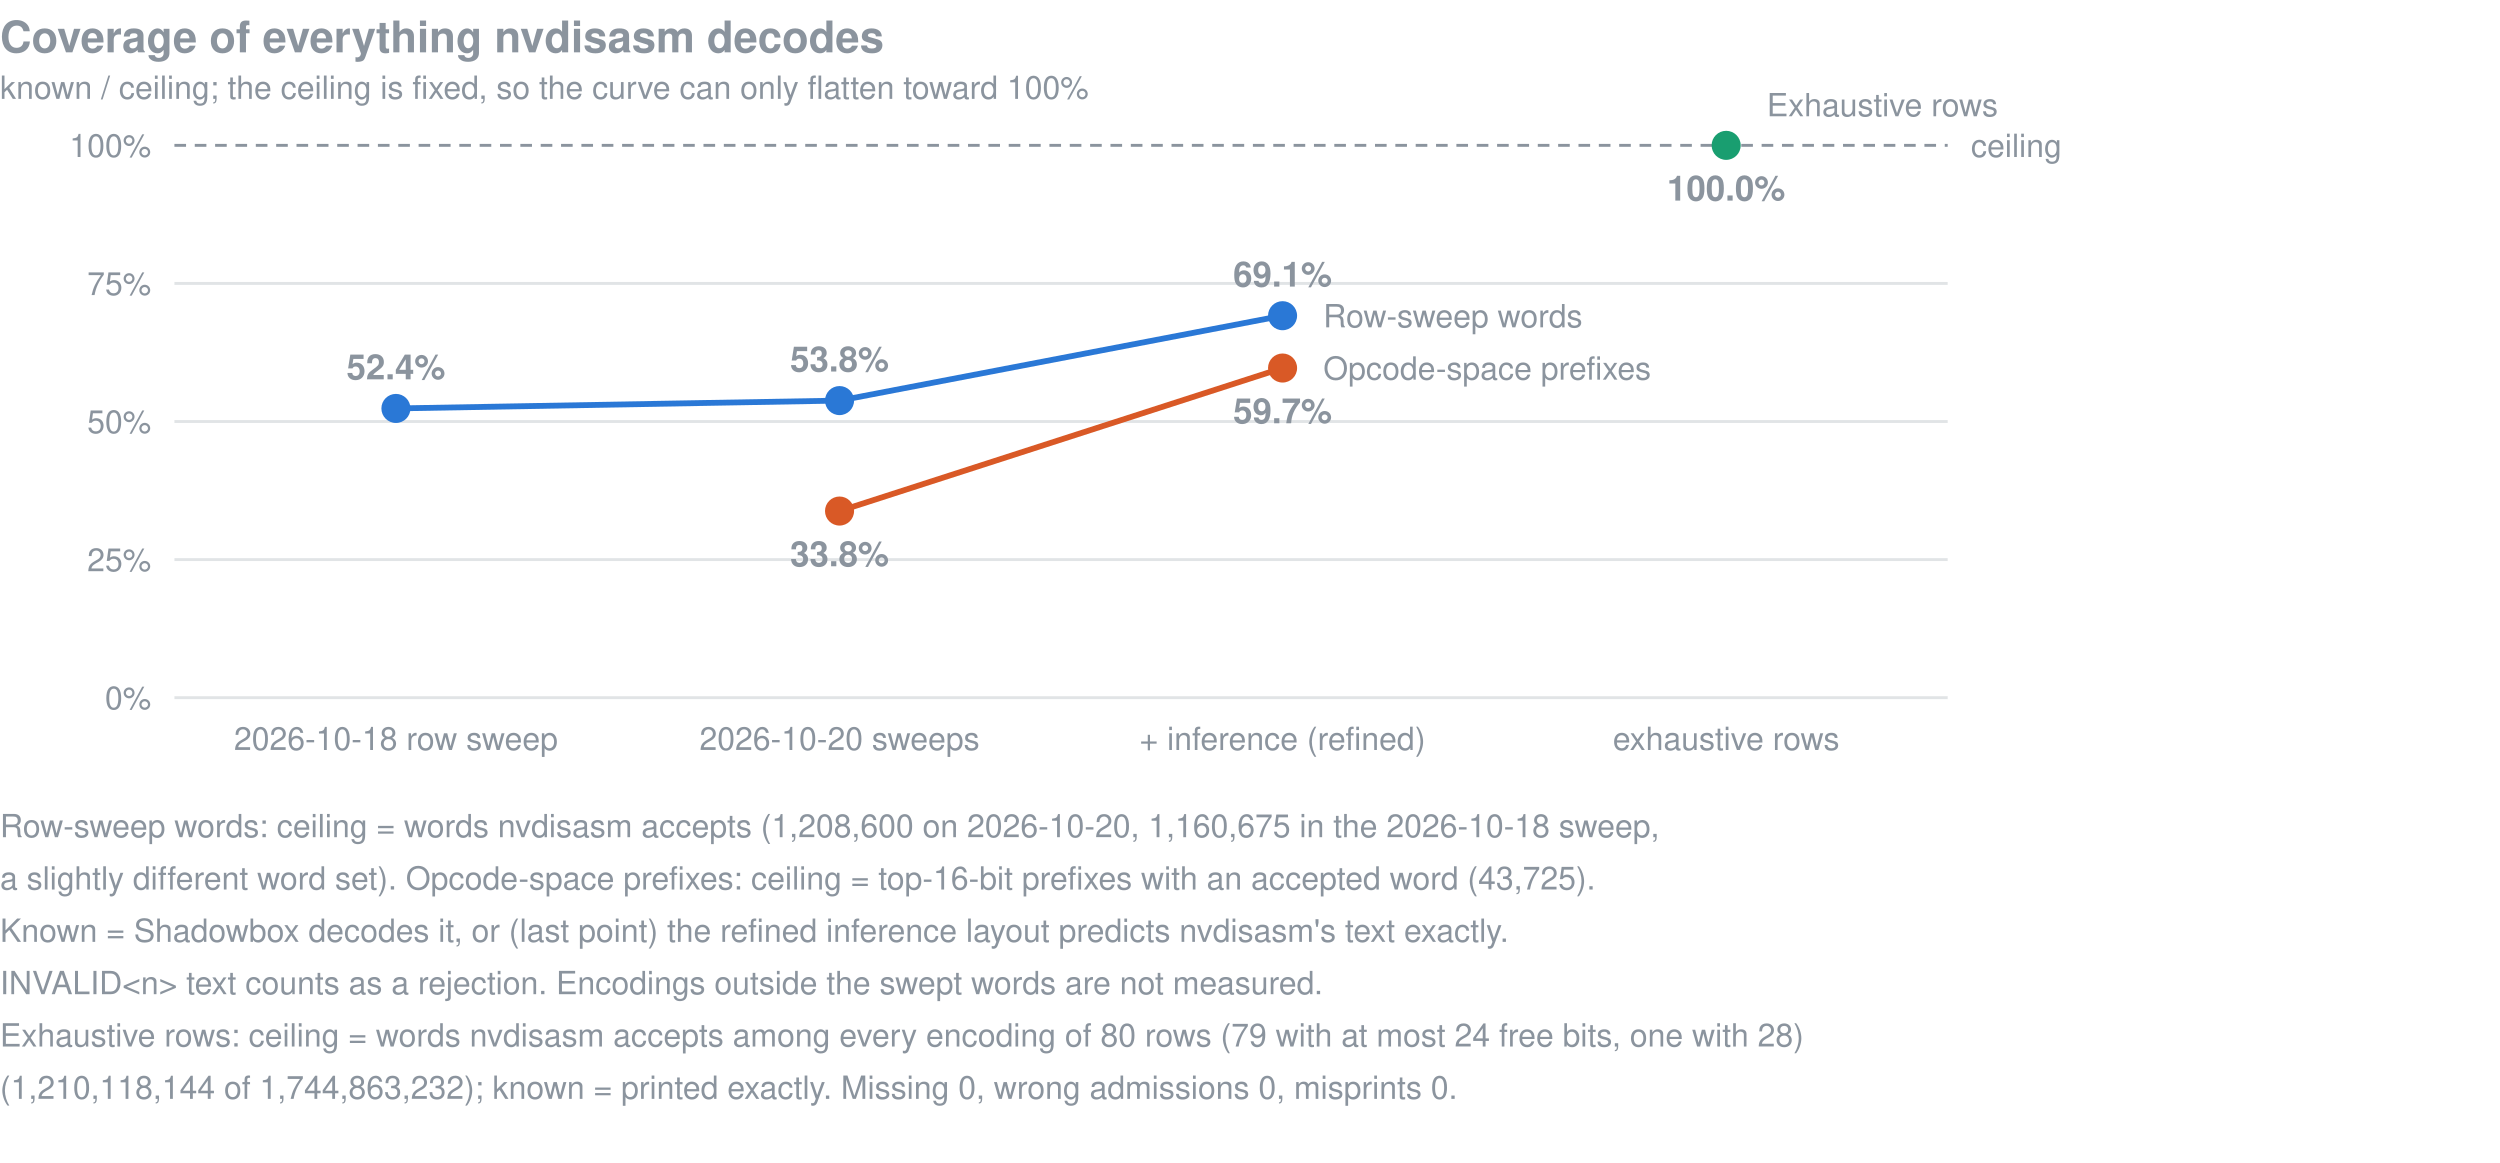
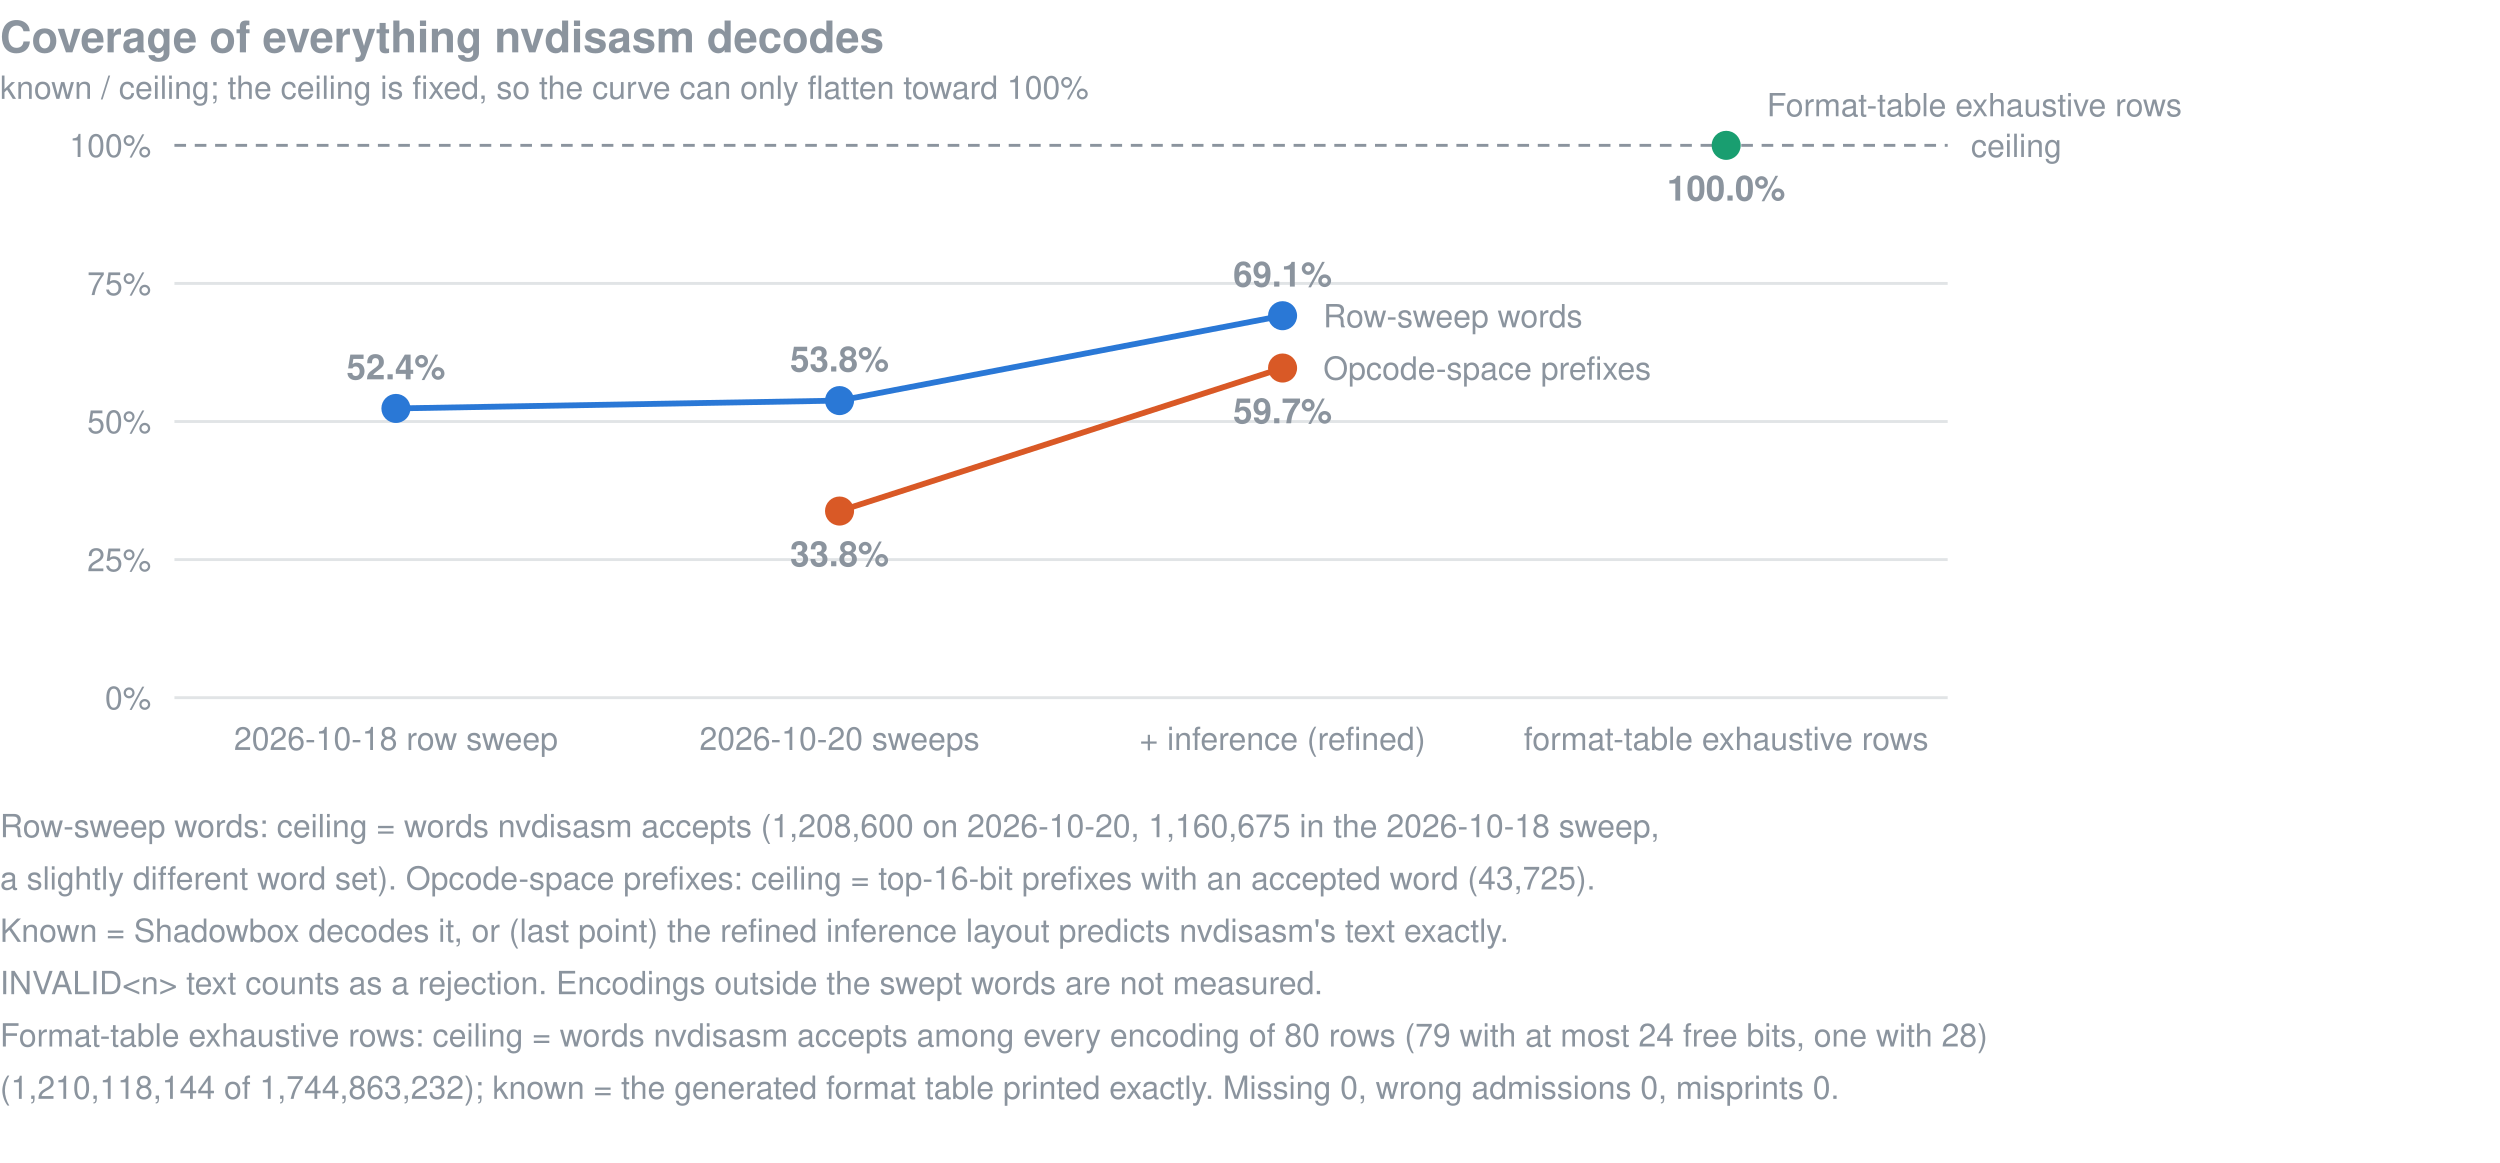
<svg xmlns="http://www.w3.org/2000/svg" width="860" height="400" viewBox="0 0 860 400" style="font-family:-apple-system,Segoe UI,Helvetica,Arial,sans-serif" role="img" aria-label="Coverage of everything nvdisasm decodes, by stage">
  <text x="0" y="18" fill="#8b949e" font-size="15" font-weight="600">Coverage of everything nvdisasm decodes</text>
  <text x="0" y="34" fill="#8b949e" font-size="11">known / ceiling; the ceiling is fixed, so the curve can only flatten toward 100%</text>
  <line x1="60" y1="240.0" x2="670" y2="240.0" stroke="#8b949e" stroke-width="1" stroke-opacity="0.25" />
  <text x="52" y="244.0" fill="#8b949e" font-size="11" text-anchor="end">0%</text>
  <line x1="60" y1="192.5" x2="670" y2="192.5" stroke="#8b949e" stroke-width="1" stroke-opacity="0.25" />
  <text x="52" y="196.5" fill="#8b949e" font-size="11" text-anchor="end">25%</text>
  <line x1="60" y1="145.0" x2="670" y2="145.0" stroke="#8b949e" stroke-width="1" stroke-opacity="0.25" />
  <text x="52" y="149.0" fill="#8b949e" font-size="11" text-anchor="end">50%</text>
  <line x1="60" y1="97.5" x2="670" y2="97.5" stroke="#8b949e" stroke-width="1" stroke-opacity="0.25" />
  <text x="52" y="101.5" fill="#8b949e" font-size="11" text-anchor="end">75%</text>
  <line x1="60" y1="50.0" x2="670" y2="50.0" stroke="#8b949e" stroke-width="1" stroke-dasharray="4 3" />
  <text x="52" y="54.0" fill="#8b949e" font-size="11" text-anchor="end">100%</text>
  <text x="678" y="54.0" fill="#8b949e" font-size="11">ceiling</text>
  <text x="136.2" y="258" fill="#8b949e" font-size="11" text-anchor="middle">2026-10-18 row sweep</text>
  <text x="288.8" y="258" fill="#8b949e" font-size="11" text-anchor="middle">2026-10-20 sweeps</text>
  <text x="441.2" y="258" fill="#8b949e" font-size="11" text-anchor="middle">+ inference (refined)</text>
-   <text x="593.8" y="258" fill="#8b949e" font-size="11" text-anchor="middle">exhaustive rows</text>
+   <text x="593.8" y="258" fill="#8b949e" font-size="11" text-anchor="middle">format-table exhaustive rows</text>
  <polyline fill="none" stroke="#2a78d6" stroke-width="2" points="136.2,140.5 288.8,137.8 441.2,108.6" />
  <circle cx="136.2" cy="140.5" r="5" fill="#2a78d6" />
  <text x="136.2" y="130.5" fill="#8b949e" font-size="12" font-weight="600" text-anchor="middle">52.4%</text>
  <circle cx="288.8" cy="137.8" r="5" fill="#2a78d6" />
  <text x="288.8" y="127.8" fill="#8b949e" font-size="12" font-weight="600" text-anchor="middle">53.8%</text>
  <circle cx="441.2" cy="108.6" r="5" fill="#2a78d6" />
  <text x="441.2" y="98.6" fill="#8b949e" font-size="12" font-weight="600" text-anchor="middle">69.1%</text>
  <text x="455.2" y="112.6" fill="#8b949e" font-size="11">Row-sweep words</text>
  <polyline fill="none" stroke="#d95926" stroke-width="2" points="288.8,175.8 441.2,126.6" />
  <circle cx="288.8" cy="175.8" r="5" fill="#d95926" />
  <text x="288.8" y="194.8" fill="#8b949e" font-size="12" font-weight="600" text-anchor="middle">33.8%</text>
  <circle cx="441.2" cy="126.6" r="5" fill="#d95926" />
  <text x="441.2" y="145.6" fill="#8b949e" font-size="12" font-weight="600" text-anchor="middle">59.7%</text>
  <text x="455.2" y="130.6" fill="#8b949e" font-size="11">Opcode-space prefixes</text>
  <polyline fill="none" stroke="#199e70" stroke-width="2" points="593.8,50.0" />
  <circle cx="593.8" cy="50.0" r="5" fill="#199e70" />
  <text x="593.8" y="69.0" fill="#8b949e" font-size="12" font-weight="600" text-anchor="middle">100.0%</text>
-   <text x="607.8" y="40.0" fill="#8b949e" font-size="11">Exhaustive rows</text>
+   <text x="607.8" y="40.0" fill="#8b949e" font-size="11">Format-table exhaustive rows</text>
  <text x="0" y="288" fill="#8b949e" font-size="11">Row-sweep words: ceiling = words nvdisasm accepts (1,208,600 on 2026-10-20, 1,160,675 in the 2026-10-18 sweep,</text>
  <text x="0" y="306" fill="#8b949e" font-size="11">   a slightly different word set). Opcode-space prefixes: ceiling = top-16-bit prefixes with an accepted word (43,725).</text>
  <text x="0" y="324" fill="#8b949e" font-size="11">Known = Shadowbox decodes it, or (last point) the refined inference layout predicts nvdisasm's text exactly.</text>
  <text x="0" y="342" fill="#8b949e" font-size="11">INVALID&lt;n&gt; text counts as a rejection. Encodings outside the swept words are not measured.</text>
-   <text x="0" y="360" fill="#8b949e" font-size="11">Exhaustive rows: ceiling = words nvdisasm accepts among every encoding of 80 rows (79 with at most 24 free bits, one with 28)</text>
-   <text x="0" y="378" fill="#8b949e" font-size="11">   (1,210,118,144 of 1,744,863,232); known = printed exactly. Missing 0, wrong admissions 0, misprints 0.</text>
+   <text x="0" y="360" fill="#8b949e" font-size="11">Format-table exhaustive rows: ceiling = words nvdisasm accepts among every encoding of 80 rows (79 with at most 24 free bits, one with 28)</text>
+   <text x="0" y="378" fill="#8b949e" font-size="11">   (1,210,118,144 of 1,744,863,232); known = the generated format table printed exactly. Missing 0, wrong admissions 0, misprints 0.</text>
</svg>
